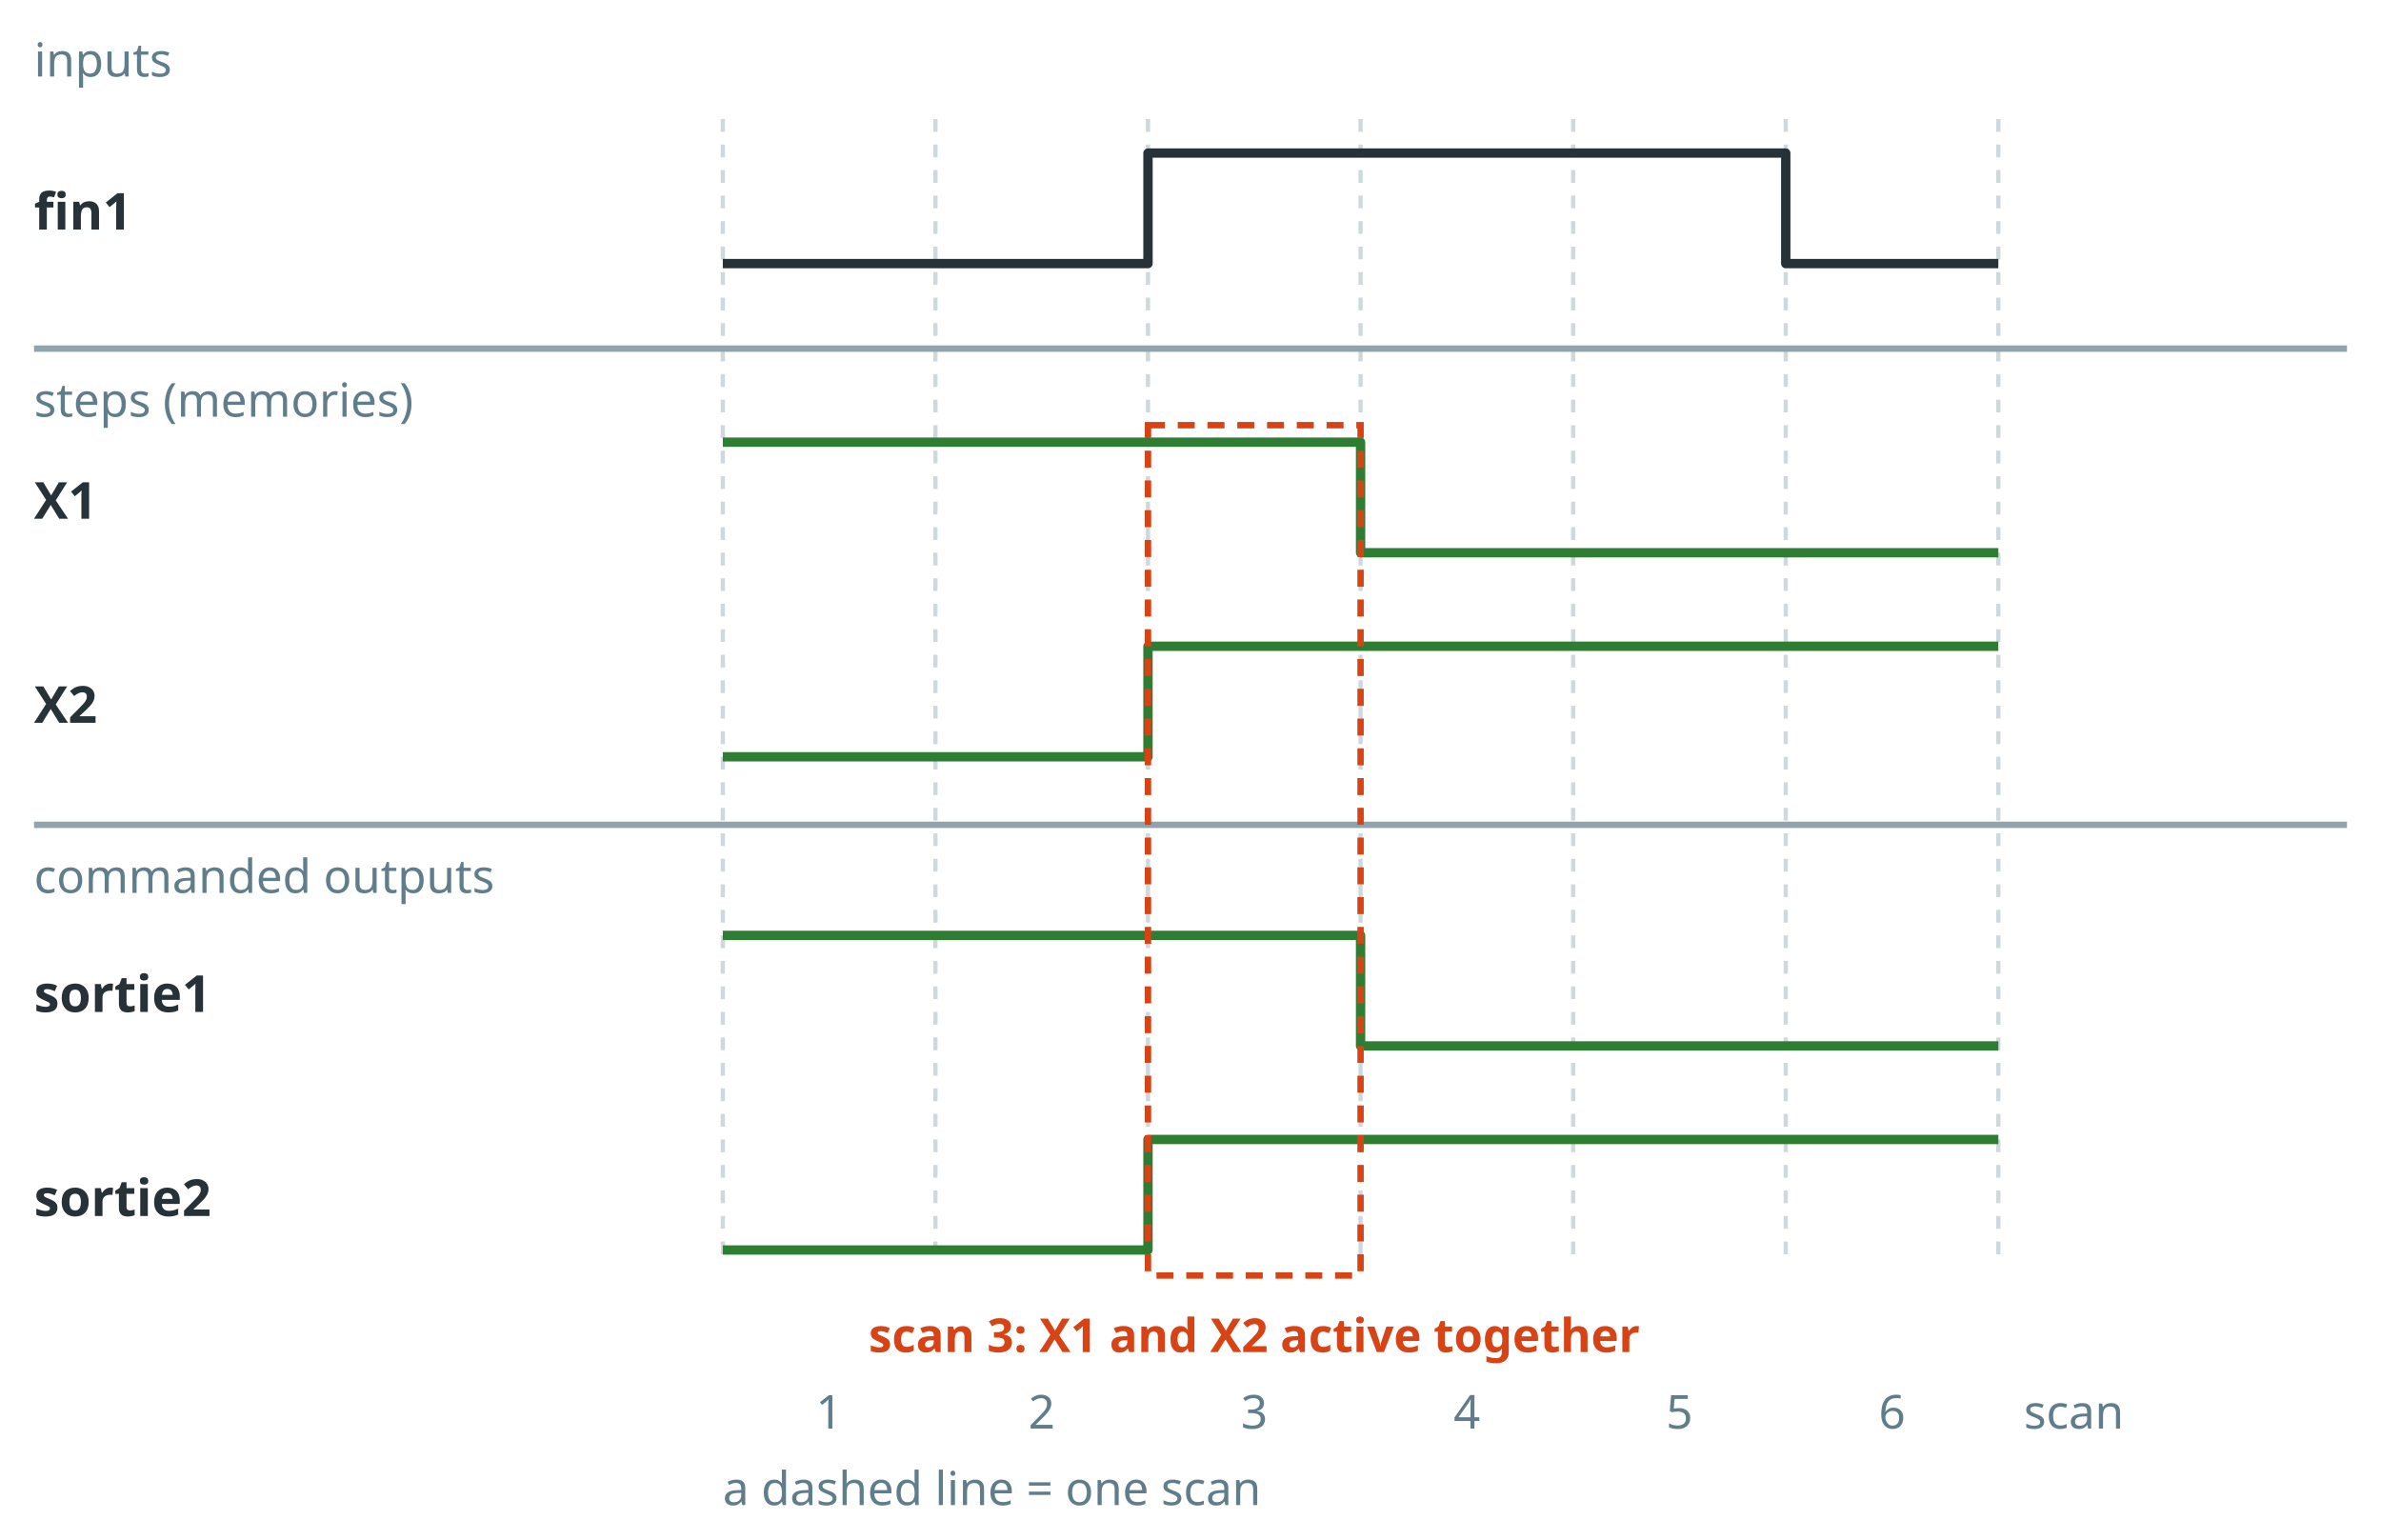
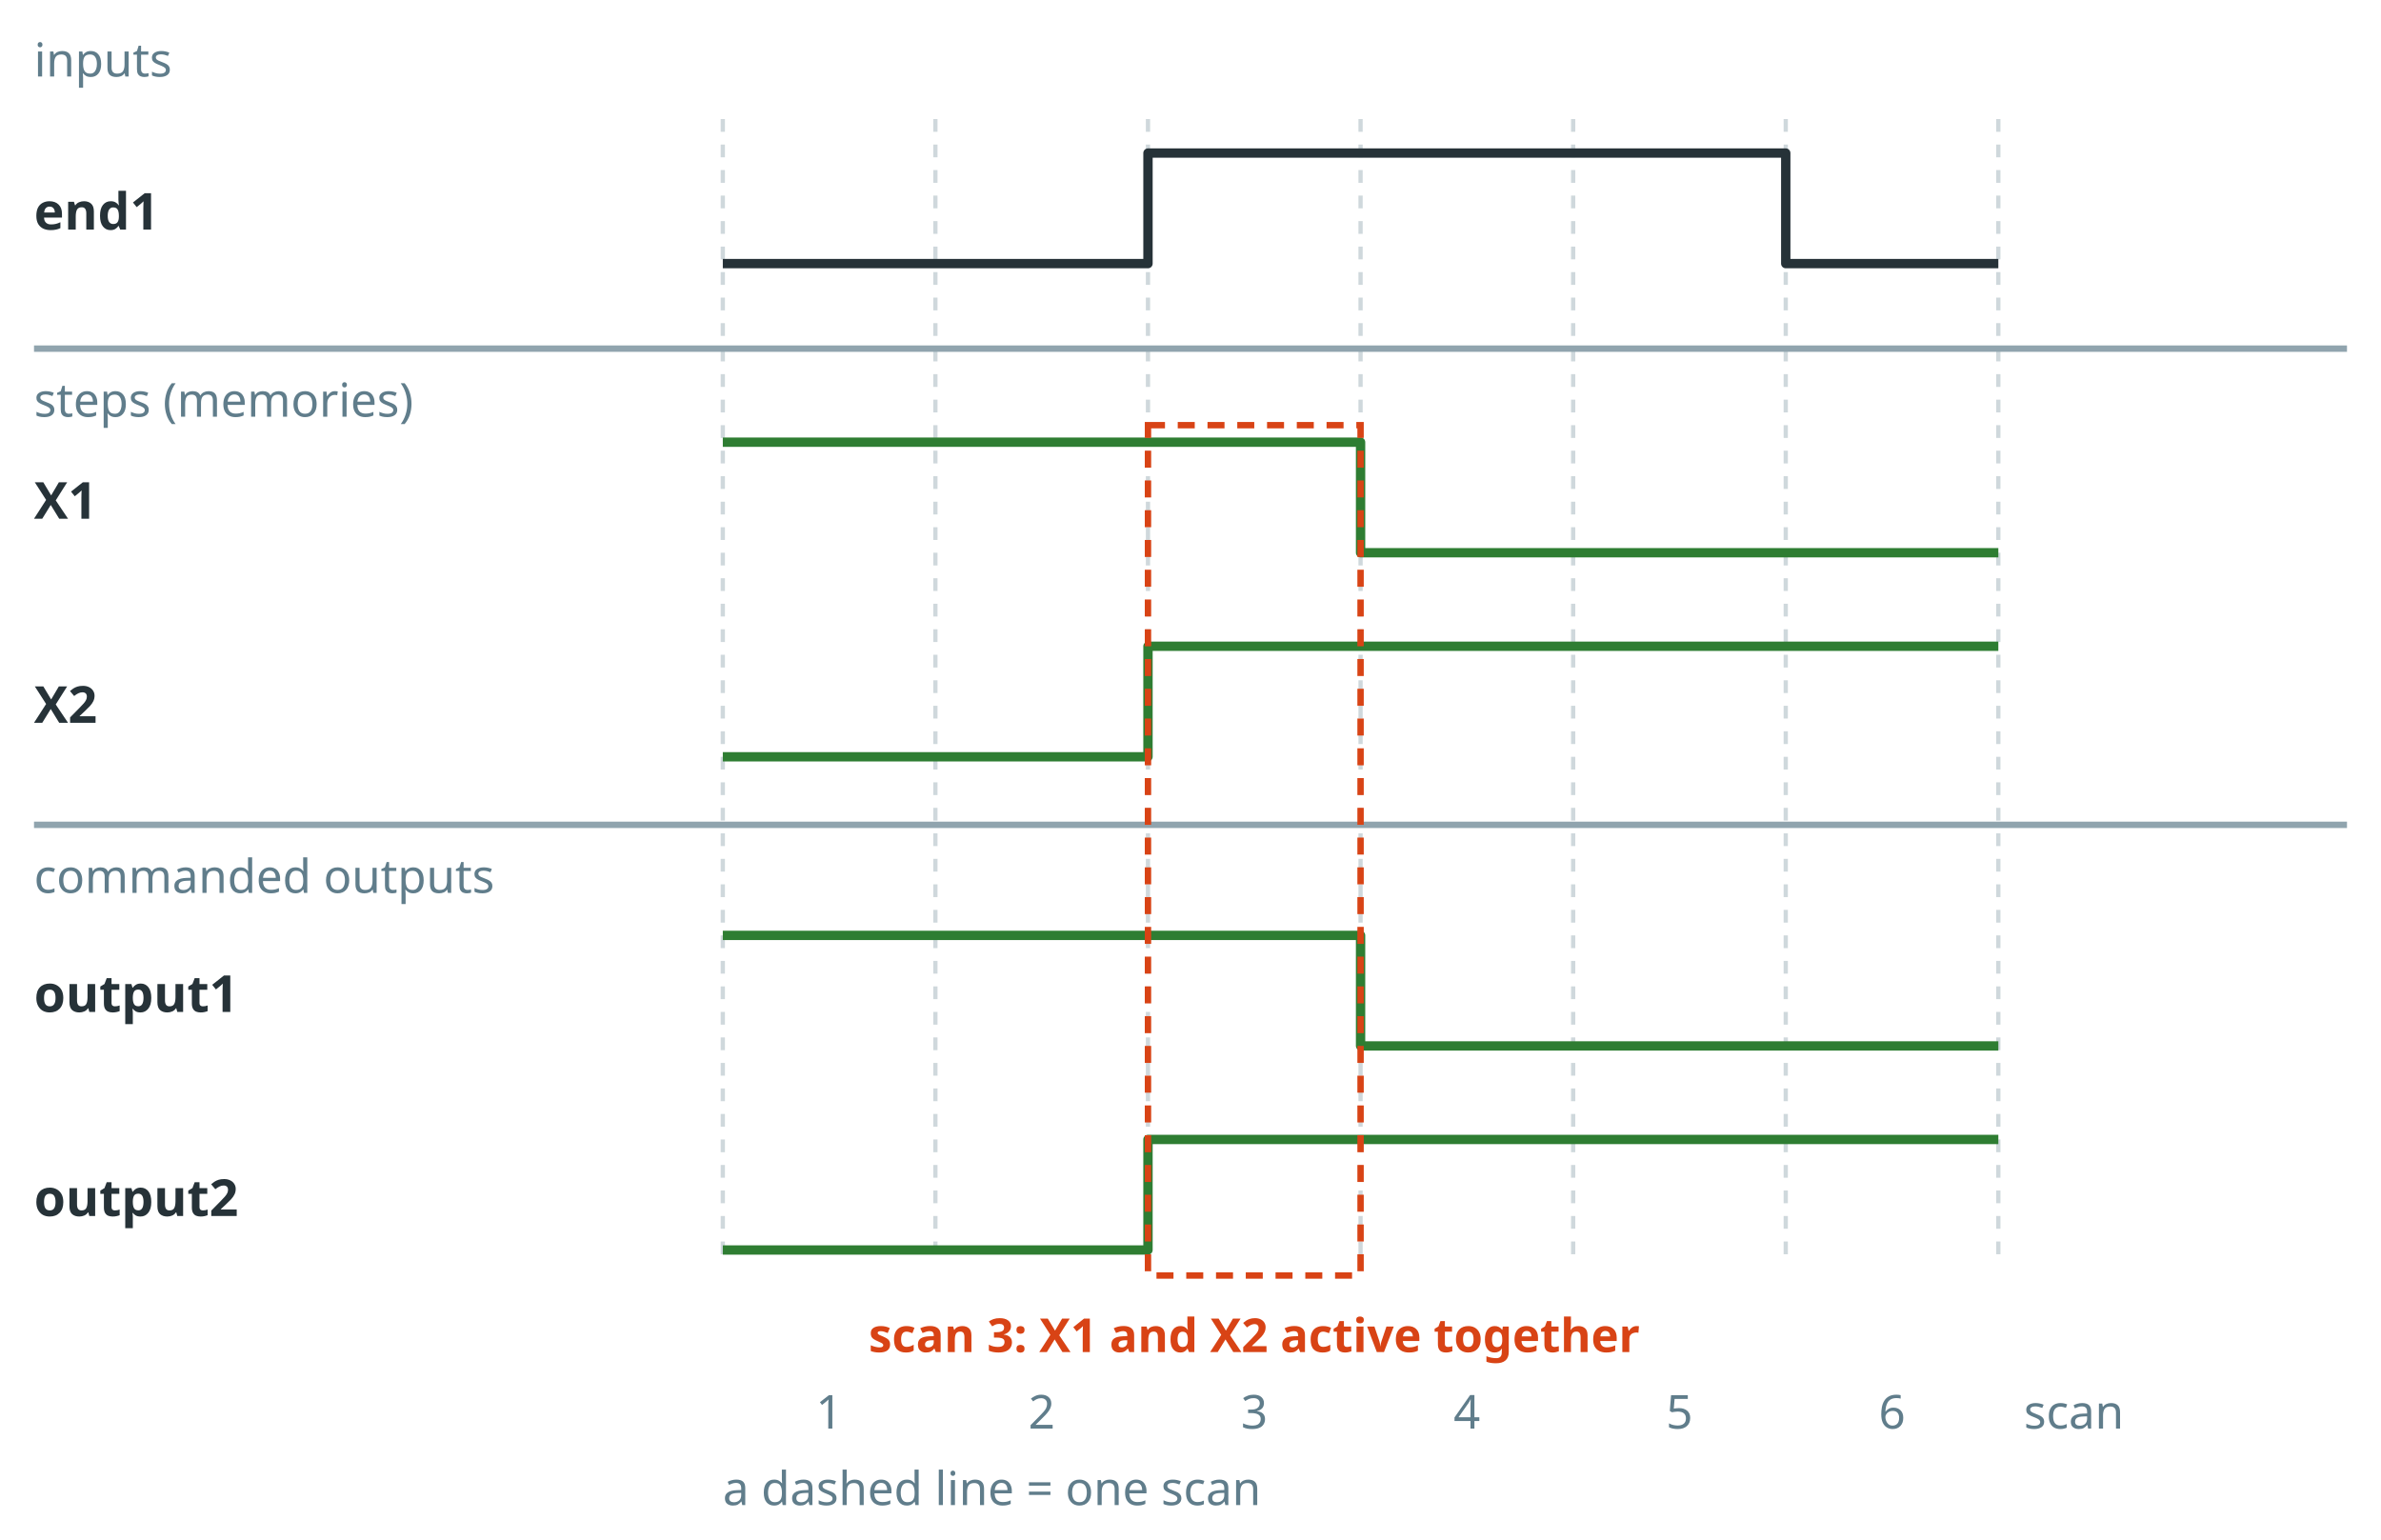
<svg xmlns="http://www.w3.org/2000/svg" viewBox="0 0 560 362" font-family="sans-serif">
  <line x1="170" y1="28" x2="170" y2="296" stroke="#cfd8dc" stroke-width="1" stroke-dasharray="3 3" />
  <line x1="220" y1="28" x2="220" y2="296" stroke="#cfd8dc" stroke-width="1" stroke-dasharray="3 3" />
  <line x1="270" y1="28" x2="270" y2="296" stroke="#cfd8dc" stroke-width="1" stroke-dasharray="3 3" />
  <line x1="320" y1="28" x2="320" y2="296" stroke="#cfd8dc" stroke-width="1" stroke-dasharray="3 3" />
  <line x1="370" y1="28" x2="370" y2="296" stroke="#cfd8dc" stroke-width="1" stroke-dasharray="3 3" />
  <line x1="420" y1="28" x2="420" y2="296" stroke="#cfd8dc" stroke-width="1" stroke-dasharray="3 3" />
  <line x1="470" y1="28" x2="470" y2="296" stroke="#cfd8dc" stroke-width="1" stroke-dasharray="3 3" />
  <text x="8" y="18" font-size="11" text-anchor="start" fill="#607d8b">inputs</text>
-   <text x="8" y="54" font-size="12" text-anchor="start" fill="#263238" font-weight="bold">fin1</text>
+   <text x="8" y="54" font-size="12" text-anchor="start" fill="#263238" font-weight="bold">end1</text>
  <path d="M 170 62 L 220 62 L 270 62 L 270 36 L 320 36 L 370 36 L 420 36 L 420 62 L 470 62" fill="none" stroke="#263238" stroke-width="2.2" stroke-linejoin="round" />
  <text x="8" y="122" font-size="12" text-anchor="start" fill="#263238" font-weight="bold">X1</text>
  <path d="M 170 104 L 220 104 L 270 104 L 320 104 L 320 130 L 370 130 L 420 130 L 470 130" fill="none" stroke="#2e7d32" stroke-width="2.2" stroke-linejoin="round" />
  <text x="8" y="170" font-size="12" text-anchor="start" fill="#263238" font-weight="bold">X2</text>
  <path d="M 170 178 L 220 178 L 270 178 L 270 152 L 320 152 L 370 152 L 420 152 L 470 152" fill="none" stroke="#2e7d32" stroke-width="2.2" stroke-linejoin="round" />
-   <text x="8" y="238" font-size="12" text-anchor="start" fill="#263238" font-weight="bold">sortie1</text>
+   <text x="8" y="238" font-size="12" text-anchor="start" fill="#263238" font-weight="bold">output1</text>
  <path d="M 170 220 L 220 220 L 270 220 L 320 220 L 320 246 L 370 246 L 420 246 L 470 246" fill="none" stroke="#2e7d32" stroke-width="2.2" stroke-linejoin="round" />
-   <text x="8" y="286" font-size="12" text-anchor="start" fill="#263238" font-weight="bold">sortie2</text>
+   <text x="8" y="286" font-size="12" text-anchor="start" fill="#263238" font-weight="bold">output2</text>
  <path d="M 170 294 L 220 294 L 270 294 L 270 268 L 320 268 L 370 268 L 420 268 L 470 268" fill="none" stroke="#2e7d32" stroke-width="2.2" stroke-linejoin="round" />
  <line x1="8" y1="82" x2="552" y2="82" stroke="#90a4ae" stroke-width="1.5" />
  <text x="8" y="98" font-size="11" text-anchor="start" fill="#607d8b">steps (memories)</text>
  <line x1="8" y1="194" x2="552" y2="194" stroke="#90a4ae" stroke-width="1.5" />
  <text x="8" y="210" font-size="11" text-anchor="start" fill="#607d8b">commanded outputs</text>
  <rect x="270" y="100" width="50" height="200" fill="none" stroke="#d84315" stroke-width="1.5" stroke-dasharray="4 3" />
  <text x="295" y="318" font-size="11" text-anchor="middle" fill="#d84315" font-weight="bold">scan 3: X1 and X2 active together</text>
  <text x="195" y="336" font-size="11" text-anchor="middle" fill="#607d8b">1</text>
  <text x="245" y="336" font-size="11" text-anchor="middle" fill="#607d8b">2</text>
  <text x="295" y="336" font-size="11" text-anchor="middle" fill="#607d8b">3</text>
  <text x="345" y="336" font-size="11" text-anchor="middle" fill="#607d8b">4</text>
  <text x="395" y="336" font-size="11" text-anchor="middle" fill="#607d8b">5</text>
  <text x="445" y="336" font-size="11" text-anchor="middle" fill="#607d8b">6</text>
  <text x="476" y="336" font-size="11" text-anchor="start" fill="#607d8b">scan</text>
  <text x="170" y="354" font-size="11" text-anchor="start" fill="#607d8b">a dashed line = one scan</text>
</svg>
